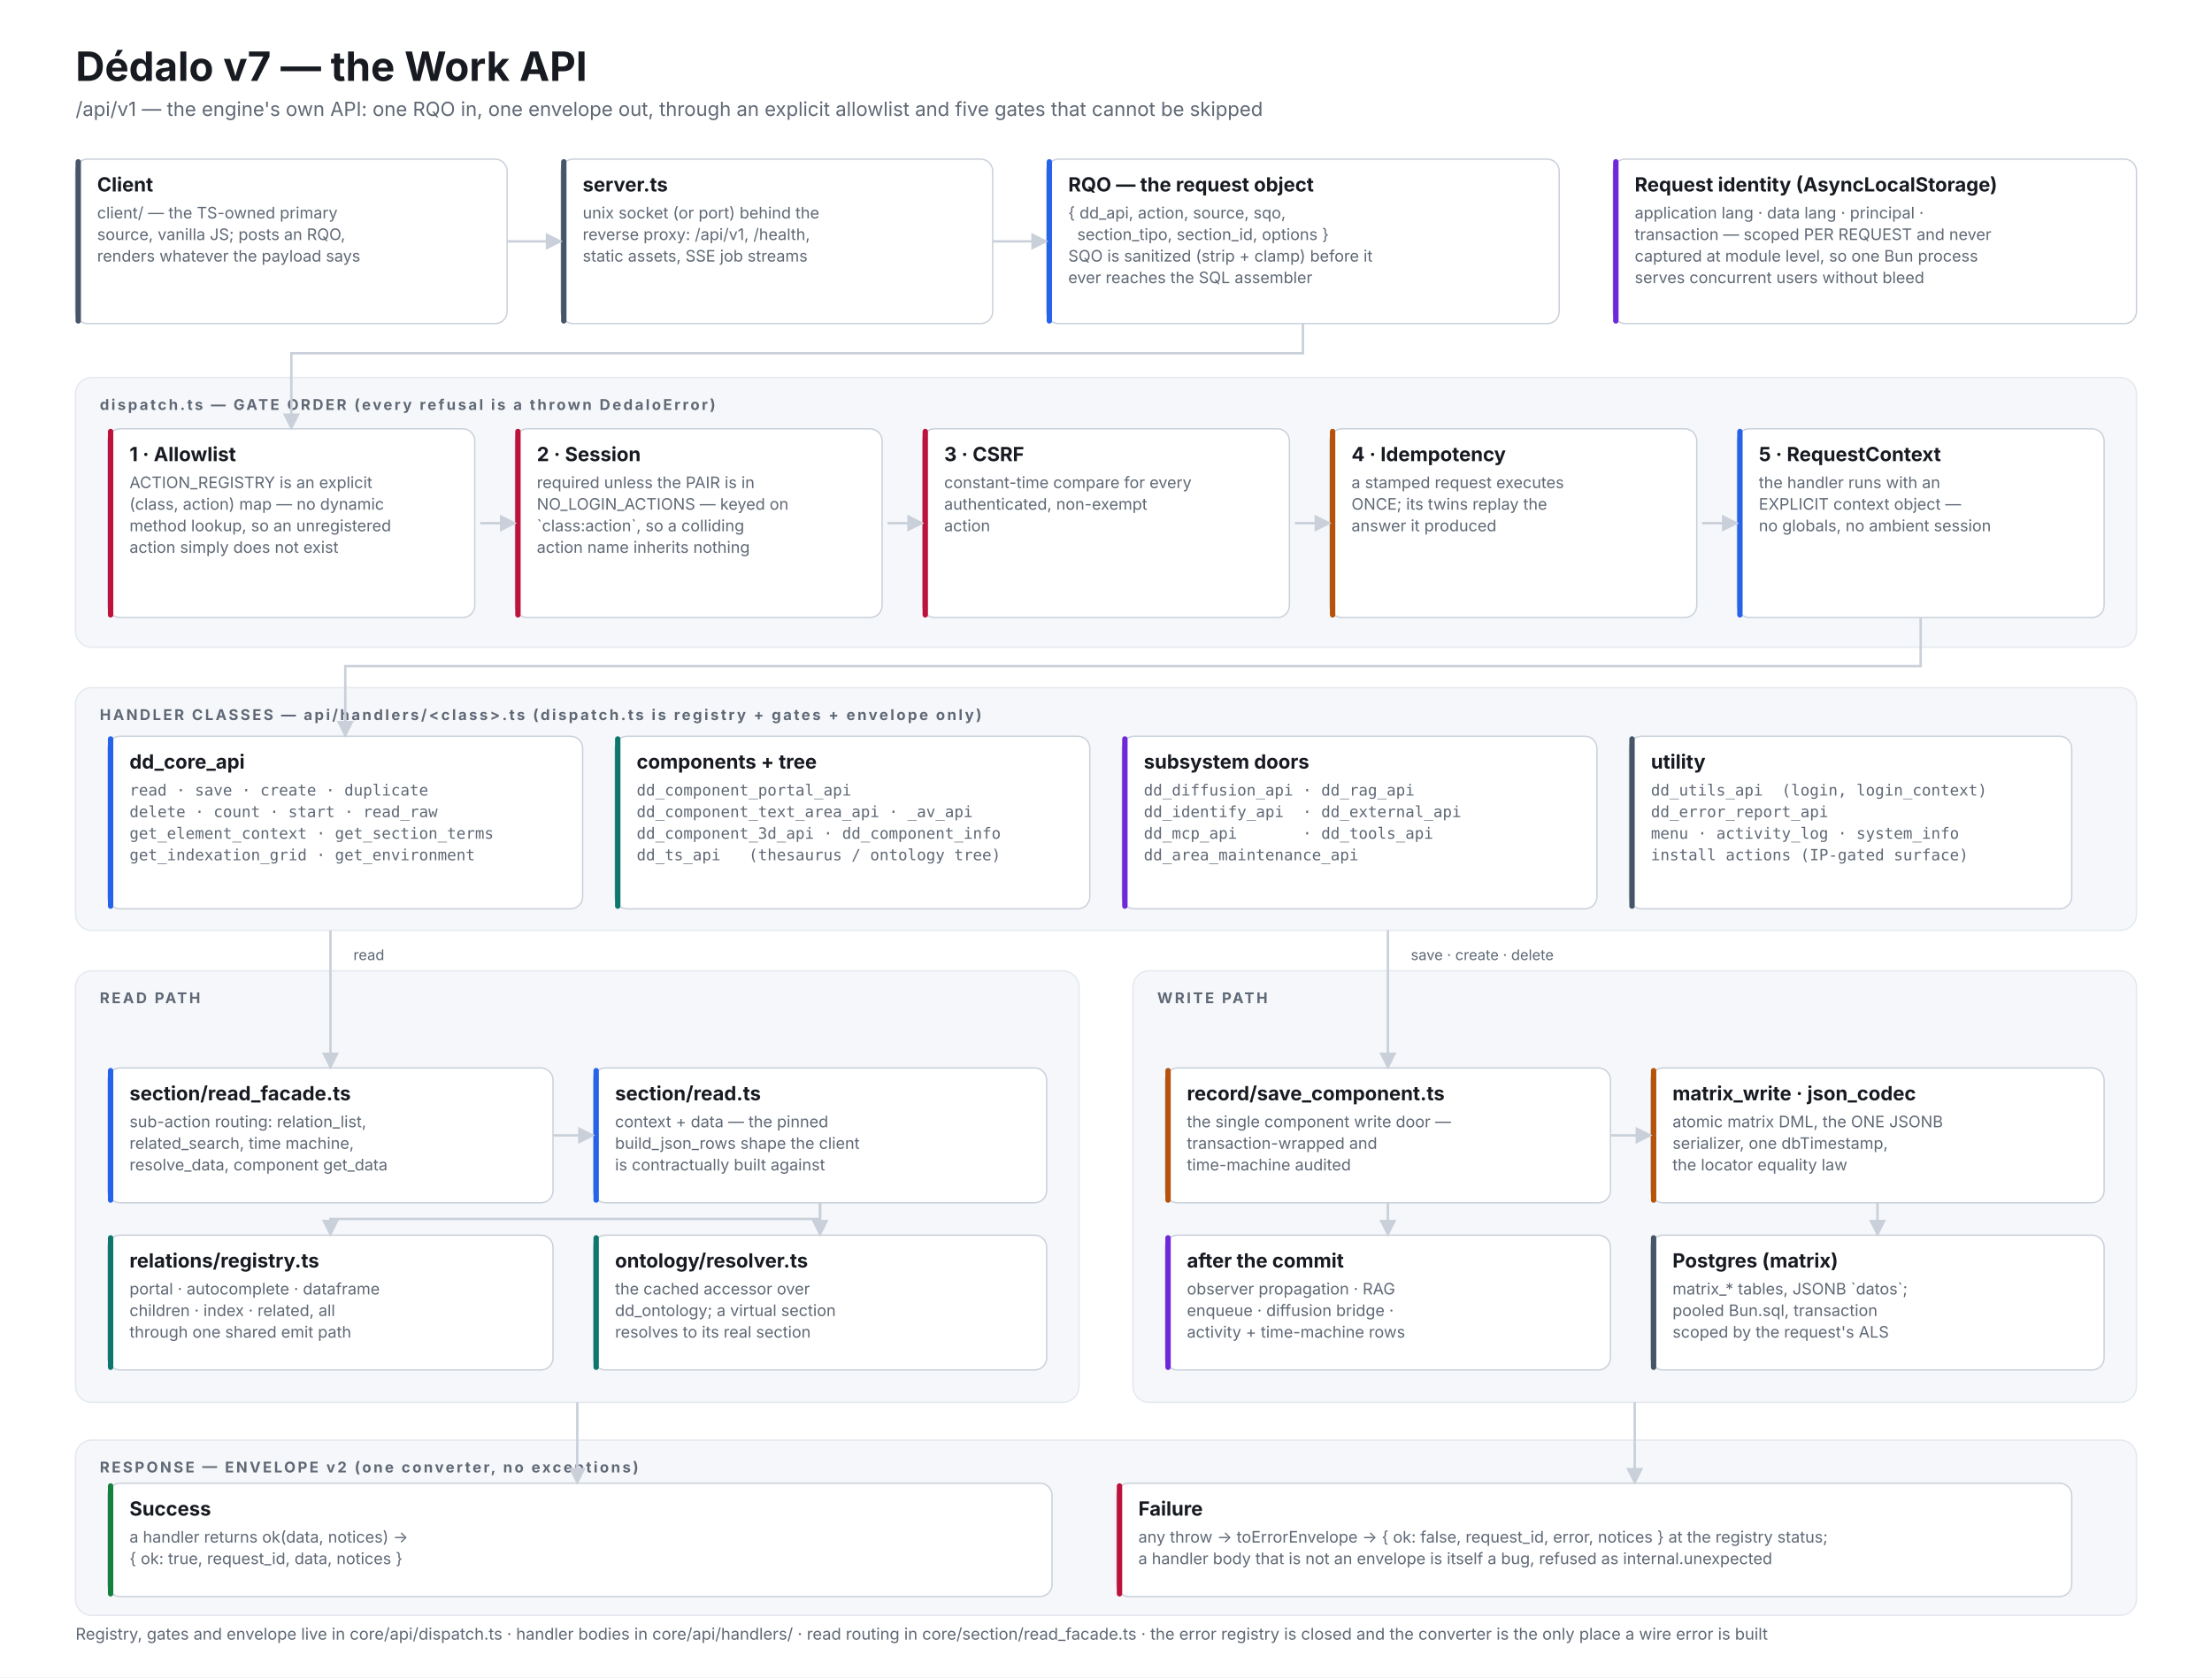
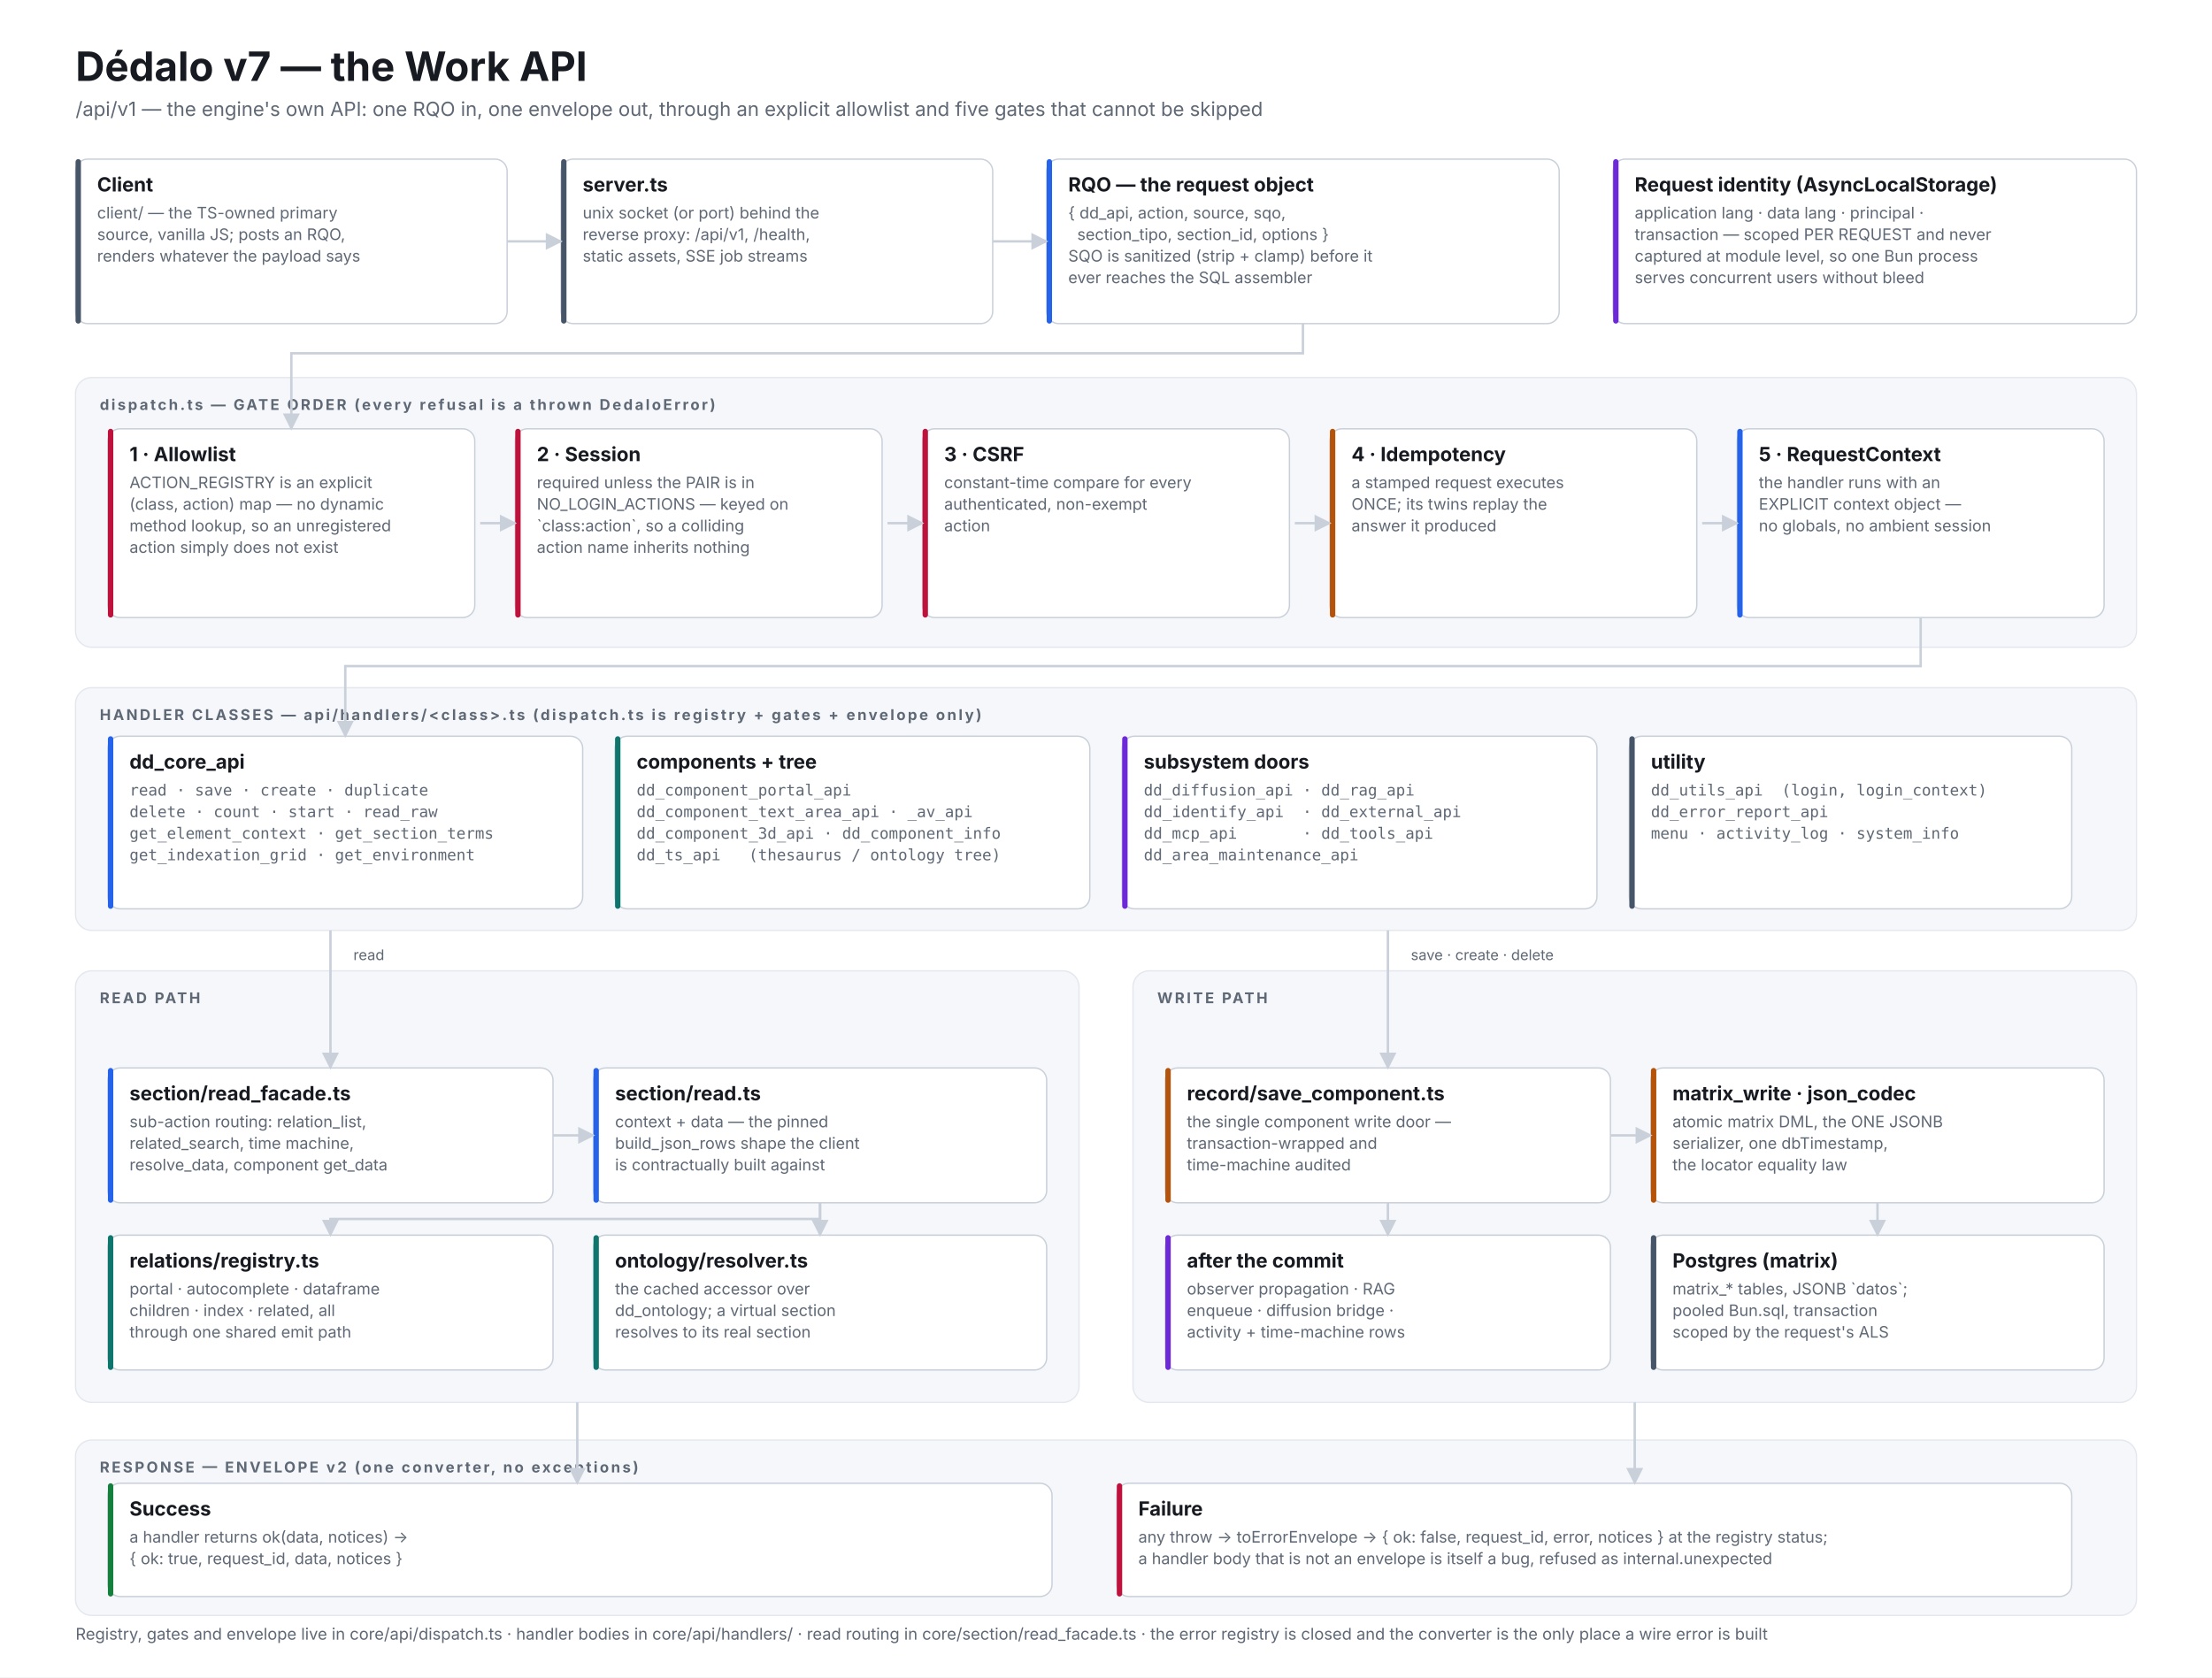
<svg xmlns="http://www.w3.org/2000/svg" viewBox="0 0 1640 1244" width="1640" height="1244" xml:space="preserve" font-family="Inter, 'Helvetica Neue', Helvetica, Arial, sans-serif">
  <defs>
    <marker id="a" viewBox="0 0 10 10" refX="9" refY="5" markerWidth="7" markerHeight="7" orient="auto-start-reverse">
      <path d="M0,0 L10,5 L0,10 z" fill="#c9d0da" />
    </marker>
    <marker id="ad" viewBox="0 0 10 10" refX="9" refY="5" markerWidth="7" markerHeight="7" orient="auto-start-reverse">
      <path d="M0,0 L10,5 L0,10 z" fill="#5f6875" />
    </marker>
  </defs>
  <style>
  .ttl { font-size:30px; font-weight:700; fill:#171a21; }
  .sub { font-size:14.5px; fill:#5f6875; }
  .lane { font-size:11px; font-weight:700; letter-spacing:1.6px; fill:#5f6875; }
  .bt { font-size:14.5px; font-weight:650; fill:#171a21; }
  .bs { font-size:11.8px; fill:#5f6875; }
  .mono { font-family: ui-monospace, 'SF Mono', Menlo, Consolas, monospace; font-size:11.5px; fill:#5f6875; }
  .edge { fill:none; stroke:#c9d0da; stroke-width:1.8; }
  .edged { fill:none; stroke:#5f6875; stroke-width:1.6; stroke-dasharray:5 4; }
  .elab { font-size:10.8px; fill:#5f6875; }
  .note { font-size:12px; fill:#5f6875; }
</style>
  <rect width="1640" height="1244" fill="#ffffff" />
  <text class="ttl" x="56" y="60">Dédalo v7 — the Work API</text>
  <text class="sub" x="56" y="86">/api/v1 — the engine's own API: one RQO in, one envelope out, through an explicit allowlist and five gates that cannot be skipped</text>
  <rect x="56" y="118" width="320" height="122" rx="9" fill="#ffffff" stroke="#c9d0da" />
  <rect x="56" y="118" width="4" height="122" rx="2" fill="#475569" />
  <text class="bt" x="72" y="142">Client</text>
  <text class="bs" x="72" y="162">client/ — the TS-owned primary</text>
  <text class="bs" x="72" y="178">source, vanilla JS; posts an RQO,</text>
  <text class="bs" x="72" y="194">renders whatever the payload says</text>
  <rect x="416" y="118" width="320" height="122" rx="9" fill="#ffffff" stroke="#c9d0da" />
  <rect x="416" y="118" width="4" height="122" rx="2" fill="#475569" />
  <text class="bt" x="432" y="142">server.ts</text>
  <text class="bs" x="432" y="162">unix socket (or port) behind the</text>
  <text class="bs" x="432" y="178">reverse proxy: /api/v1, /health,</text>
  <text class="bs" x="432" y="194">static assets, SSE job streams</text>
  <rect x="776" y="118" width="380" height="122" rx="9" fill="#ffffff" stroke="#c9d0da" />
  <rect x="776" y="118" width="4" height="122" rx="2" fill="#2563eb" />
  <text class="bt" x="792" y="142">RQO — the request object</text>
  <text class="bs" x="792" y="162">{ dd_api, action, source, sqo,</text>
  <text class="bs" x="792" y="178">  section_tipo, section_id, options }</text>
  <text class="bs" x="792" y="194">SQO is sanitized (strip + clamp) before it</text>
  <text class="bs" x="792" y="210">ever reaches the SQL assembler</text>
  <rect x="1196" y="118" width="388" height="122" rx="9" fill="#ffffff" stroke="#c9d0da" />
  <rect x="1196" y="118" width="4" height="122" rx="2" fill="#6d28d9" />
  <text class="bt" x="1212" y="142">Request identity (AsyncLocalStorage)</text>
  <text class="bs" x="1212" y="162">application lang · data lang · principal ·</text>
  <text class="bs" x="1212" y="178">transaction — scoped PER REQUEST and never</text>
  <text class="bs" x="1212" y="194">captured at module level, so one Bun process</text>
  <text class="bs" x="1212" y="210">serves concurrent users without bleed</text>
  <rect x="56" y="280" width="1528" height="200" rx="12" fill="#f5f7fa" stroke="#e4e8ee" />
  <text class="lane" x="74" y="304">dispatch.ts — GATE ORDER (every refusal is a thrown DedaloError)</text>
  <rect x="80" y="318" width="272" height="140" rx="9" fill="#ffffff" stroke="#c9d0da" />
  <rect x="80" y="318" width="4" height="140" rx="2" fill="#be123c" />
  <text class="bt" x="96" y="342">1 · Allowlist</text>
  <text class="bs" x="96" y="362">ACTION_REGISTRY is an explicit</text>
  <text class="bs" x="96" y="378">(class, action) map — no dynamic</text>
  <text class="bs" x="96" y="394">method lookup, so an unregistered</text>
  <text class="bs" x="96" y="410">action simply does not exist</text>
  <rect x="382" y="318" width="272" height="140" rx="9" fill="#ffffff" stroke="#c9d0da" />
  <rect x="382" y="318" width="4" height="140" rx="2" fill="#be123c" />
  <text class="bt" x="398" y="342">2 · Session</text>
  <text class="bs" x="398" y="362">required unless the PAIR is in</text>
  <text class="bs" x="398" y="378">NO_LOGIN_ACTIONS — keyed on</text>
  <text class="bs" x="398" y="394">`class:action`, so a colliding</text>
  <text class="bs" x="398" y="410">action name inherits nothing</text>
  <path class="edge" d="M356,388 L382,388" marker-end="url(#a)" />
  <rect x="684" y="318" width="272" height="140" rx="9" fill="#ffffff" stroke="#c9d0da" />
  <rect x="684" y="318" width="4" height="140" rx="2" fill="#be123c" />
  <text class="bt" x="700" y="342">3 · CSRF</text>
  <text class="bs" x="700" y="362">constant-time compare for every</text>
  <text class="bs" x="700" y="378">authenticated, non-exempt</text>
  <text class="bs" x="700" y="394">action</text>
  <path class="edge" d="M658,388 L684,388" marker-end="url(#a)" />
  <rect x="986" y="318" width="272" height="140" rx="9" fill="#ffffff" stroke="#c9d0da" />
  <rect x="986" y="318" width="4" height="140" rx="2" fill="#b45309" />
  <text class="bt" x="1002" y="342">4 · Idempotency</text>
  <text class="bs" x="1002" y="362">a stamped request executes</text>
  <text class="bs" x="1002" y="378">ONCE; its twins replay the</text>
  <text class="bs" x="1002" y="394">answer it produced</text>
  <path class="edge" d="M960,388 L986,388" marker-end="url(#a)" />
  <rect x="1288" y="318" width="272" height="140" rx="9" fill="#ffffff" stroke="#c9d0da" />
  <rect x="1288" y="318" width="4" height="140" rx="2" fill="#2563eb" />
  <text class="bt" x="1304" y="342">5 · RequestContext</text>
  <text class="bs" x="1304" y="362">the handler runs with an</text>
  <text class="bs" x="1304" y="378">EXPLICIT context object —</text>
  <text class="bs" x="1304" y="394">no globals, no ambient session</text>
  <path class="edge" d="M1262,388 L1288,388" marker-end="url(#a)" />
  <rect x="56" y="510" width="1528" height="180" rx="12" fill="#f5f7fa" stroke="#e4e8ee" />
  <text class="lane" x="74" y="534">HANDLER CLASSES — api/handlers/&lt;class&gt;.ts (dispatch.ts is registry + gates + envelope only)</text>
  <rect x="80" y="546" width="352" height="128" rx="9" fill="#ffffff" stroke="#c9d0da" />
  <rect x="80" y="546" width="4" height="128" rx="2" fill="#2563eb" />
  <text class="bt" x="96" y="570">dd_core_api</text>
  <text class="mono" xml:space="preserve" x="96" y="590">read · save · create · duplicate</text>
  <text class="mono" xml:space="preserve" x="96" y="606">delete · count · start · read_raw</text>
  <text class="mono" xml:space="preserve" x="96" y="622">get_element_context · get_section_terms</text>
  <text class="mono" xml:space="preserve" x="96" y="638">get_indexation_grid · get_environment</text>
  <rect x="456" y="546" width="352" height="128" rx="9" fill="#ffffff" stroke="#c9d0da" />
  <rect x="456" y="546" width="4" height="128" rx="2" fill="#0f766e" />
  <text class="bt" x="472" y="570">components + tree</text>
  <text class="mono" xml:space="preserve" x="472" y="590">dd_component_portal_api</text>
  <text class="mono" xml:space="preserve" x="472" y="606">dd_component_text_area_api · _av_api</text>
  <text class="mono" xml:space="preserve" x="472" y="622">dd_component_3d_api · dd_component_info</text>
  <text class="mono" xml:space="preserve" x="472" y="638">dd_ts_api   (thesaurus / ontology tree)</text>
  <rect x="832" y="546" width="352" height="128" rx="9" fill="#ffffff" stroke="#c9d0da" />
  <rect x="832" y="546" width="4" height="128" rx="2" fill="#6d28d9" />
  <text class="bt" x="848" y="570">subsystem doors</text>
  <text class="mono" xml:space="preserve" x="848" y="590">dd_diffusion_api · dd_rag_api</text>
  <text class="mono" xml:space="preserve" x="848" y="606">dd_identify_api  · dd_external_api</text>
  <text class="mono" xml:space="preserve" x="848" y="622">dd_mcp_api       · dd_tools_api</text>
  <text class="mono" xml:space="preserve" x="848" y="638">dd_area_maintenance_api</text>
  <rect x="1208" y="546" width="328" height="128" rx="9" fill="#ffffff" stroke="#c9d0da" />
  <rect x="1208" y="546" width="4" height="128" rx="2" fill="#475569" />
  <text class="bt" x="1224" y="570">utility</text>
  <text class="mono" xml:space="preserve" x="1224" y="590">dd_utils_api  (login, login_context)</text>
  <text class="mono" xml:space="preserve" x="1224" y="606">dd_error_report_api</text>
  <text class="mono" xml:space="preserve" x="1224" y="622">menu · activity_log · system_info</text>
-   <text class="mono" xml:space="preserve" x="1224" y="638">install actions (IP-gated surface)</text>
  <rect x="56" y="720" width="744" height="320" rx="12" fill="#f5f7fa" stroke="#e4e8ee" />
  <text class="lane" x="74" y="744">READ PATH</text>
  <rect x="80" y="792" width="330" height="100" rx="9" fill="#ffffff" stroke="#c9d0da" />
  <rect x="80" y="792" width="4" height="100" rx="2" fill="#2563eb" />
  <text class="bt" x="96" y="816">section/read_facade.ts</text>
  <text class="bs" x="96" y="836">sub-action routing: relation_list,</text>
  <text class="bs" x="96" y="852">related_search, time machine,</text>
  <text class="bs" x="96" y="868">resolve_data, component get_data</text>
  <rect x="440" y="792" width="336" height="100" rx="9" fill="#ffffff" stroke="#c9d0da" />
  <rect x="440" y="792" width="4" height="100" rx="2" fill="#2563eb" />
  <text class="bt" x="456" y="816">section/read.ts</text>
  <text class="bs" x="456" y="836">context + data — the pinned</text>
  <text class="bs" x="456" y="852">build_json_rows shape the client</text>
  <text class="bs" x="456" y="868">is contractually built against</text>
  <rect x="80" y="916" width="330" height="100" rx="9" fill="#ffffff" stroke="#c9d0da" />
  <rect x="80" y="916" width="4" height="100" rx="2" fill="#0f766e" />
  <text class="bt" x="96" y="940">relations/registry.ts</text>
  <text class="bs" x="96" y="960">portal · autocomplete · dataframe</text>
  <text class="bs" x="96" y="976">children · index · related, all</text>
  <text class="bs" x="96" y="992">through one shared emit path</text>
  <rect x="440" y="916" width="336" height="100" rx="9" fill="#ffffff" stroke="#c9d0da" />
  <rect x="440" y="916" width="4" height="100" rx="2" fill="#0f766e" />
  <text class="bt" x="456" y="940">ontology/resolver.ts</text>
  <text class="bs" x="456" y="960">the cached accessor over</text>
  <text class="bs" x="456" y="976">dd_ontology; a virtual section</text>
  <text class="bs" x="456" y="992">resolves to its real section</text>
  <rect x="840" y="720" width="744" height="320" rx="12" fill="#f5f7fa" stroke="#e4e8ee" />
  <text class="lane" x="858" y="744">WRITE PATH</text>
  <rect x="864" y="792" width="330" height="100" rx="9" fill="#ffffff" stroke="#c9d0da" />
  <rect x="864" y="792" width="4" height="100" rx="2" fill="#b45309" />
  <text class="bt" x="880" y="816">record/save_component.ts</text>
  <text class="bs" x="880" y="836">the single component write door —</text>
  <text class="bs" x="880" y="852">transaction-wrapped and</text>
  <text class="bs" x="880" y="868">time-machine audited</text>
  <rect x="1224" y="792" width="336" height="100" rx="9" fill="#ffffff" stroke="#c9d0da" />
  <rect x="1224" y="792" width="4" height="100" rx="2" fill="#b45309" />
  <text class="bt" x="1240" y="816">matrix_write · json_codec</text>
  <text class="bs" x="1240" y="836">atomic matrix DML, the ONE JSONB</text>
  <text class="bs" x="1240" y="852">serializer, one dbTimestamp,</text>
  <text class="bs" x="1240" y="868">the locator equality law</text>
  <rect x="864" y="916" width="330" height="100" rx="9" fill="#ffffff" stroke="#c9d0da" />
  <rect x="864" y="916" width="4" height="100" rx="2" fill="#6d28d9" />
  <text class="bt" x="880" y="940">after the commit</text>
  <text class="bs" x="880" y="960">observer propagation · RAG</text>
  <text class="bs" x="880" y="976">enqueue · diffusion bridge ·</text>
  <text class="bs" x="880" y="992">activity + time-machine rows</text>
  <rect x="1224" y="916" width="336" height="100" rx="9" fill="#ffffff" stroke="#c9d0da" />
  <rect x="1224" y="916" width="4" height="100" rx="2" fill="#475569" />
  <text class="bt" x="1240" y="940">Postgres (matrix)</text>
  <text class="bs" x="1240" y="960">matrix_* tables, JSONB `datos`;</text>
  <text class="bs" x="1240" y="976">pooled Bun.sql, transaction</text>
  <text class="bs" x="1240" y="992">scoped by the request's ALS</text>
  <rect x="56" y="1068" width="1528" height="130" rx="12" fill="#f5f7fa" stroke="#e4e8ee" />
  <text class="lane" x="74" y="1092">RESPONSE — ENVELOPE v2 (one converter, no exceptions)</text>
  <rect x="80" y="1100" width="700" height="84" rx="9" fill="#ffffff" stroke="#c9d0da" />
  <rect x="80" y="1100" width="4" height="84" rx="2" fill="#15803d" />
  <text class="bt" x="96" y="1124">Success</text>
  <text class="bs" x="96" y="1144">a handler returns ok(data, notices) →</text>
  <text class="bs" x="96" y="1160">{ ok: true, request_id, data, notices }</text>
  <rect x="828" y="1100" width="708" height="84" rx="9" fill="#ffffff" stroke="#c9d0da" />
  <rect x="828" y="1100" width="4" height="84" rx="2" fill="#be123c" />
  <text class="bt" x="844" y="1124">Failure</text>
  <text class="bs" x="844" y="1144">any throw → toErrorEnvelope → { ok: false, request_id, error, notices } at the registry status;</text>
  <text class="bs" x="844" y="1160">a handler body that is not an envelope is itself a bug, refused as internal.unexpected</text>
  <path class="edge" d="M376,179 L416,179" marker-end="url(#a)" />
  <path class="edge" d="M736,179 L776,179" marker-end="url(#a)" />
  <path class="edge" d="M966,240 L966,262 L216,262 L216,318" marker-end="url(#a)" />
  <path class="edge" d="M1424,458 L1424,494 L256,494 L256,546" marker-end="url(#a)" />
  <path class="edge" d="M245,690 L245,792" marker-end="url(#a)" />
  <text class="elab" x="262" y="712" text-anchor="start">read</text>
  <path class="edge" d="M1029,690 L1029,792" marker-end="url(#a)" />
  <text class="elab" x="1046" y="712" text-anchor="start">save · create · delete</text>
  <path class="edge" d="M410,842 L440,842" marker-end="url(#a)" />
  <path class="edge" d="M608,892 L608,904 L245,904 L245,916" marker-end="url(#a)" />
  <path class="edge" d="M608,892 L608,916" marker-end="url(#a)" />
  <path class="edge" d="M1194,842 L1224,842" marker-end="url(#a)" />
  <path class="edge" d="M1029,892 L1029,916" marker-end="url(#a)" />
  <path class="edge" d="M1392,892 L1392,916" marker-end="url(#a)" />
  <path class="edge" d="M428,1040 L428,1100" marker-end="url(#a)" />
  <path class="edge" d="M1212,1040 L1212,1100" marker-end="url(#a)" />
  <text class="note" x="56" y="1216">Registry, gates and envelope live in core/api/dispatch.ts · handler bodies in core/api/handlers/ · read routing in core/section/read_facade.ts · the error registry is closed and the converter is the only place a wire error is built</text>
</svg>
